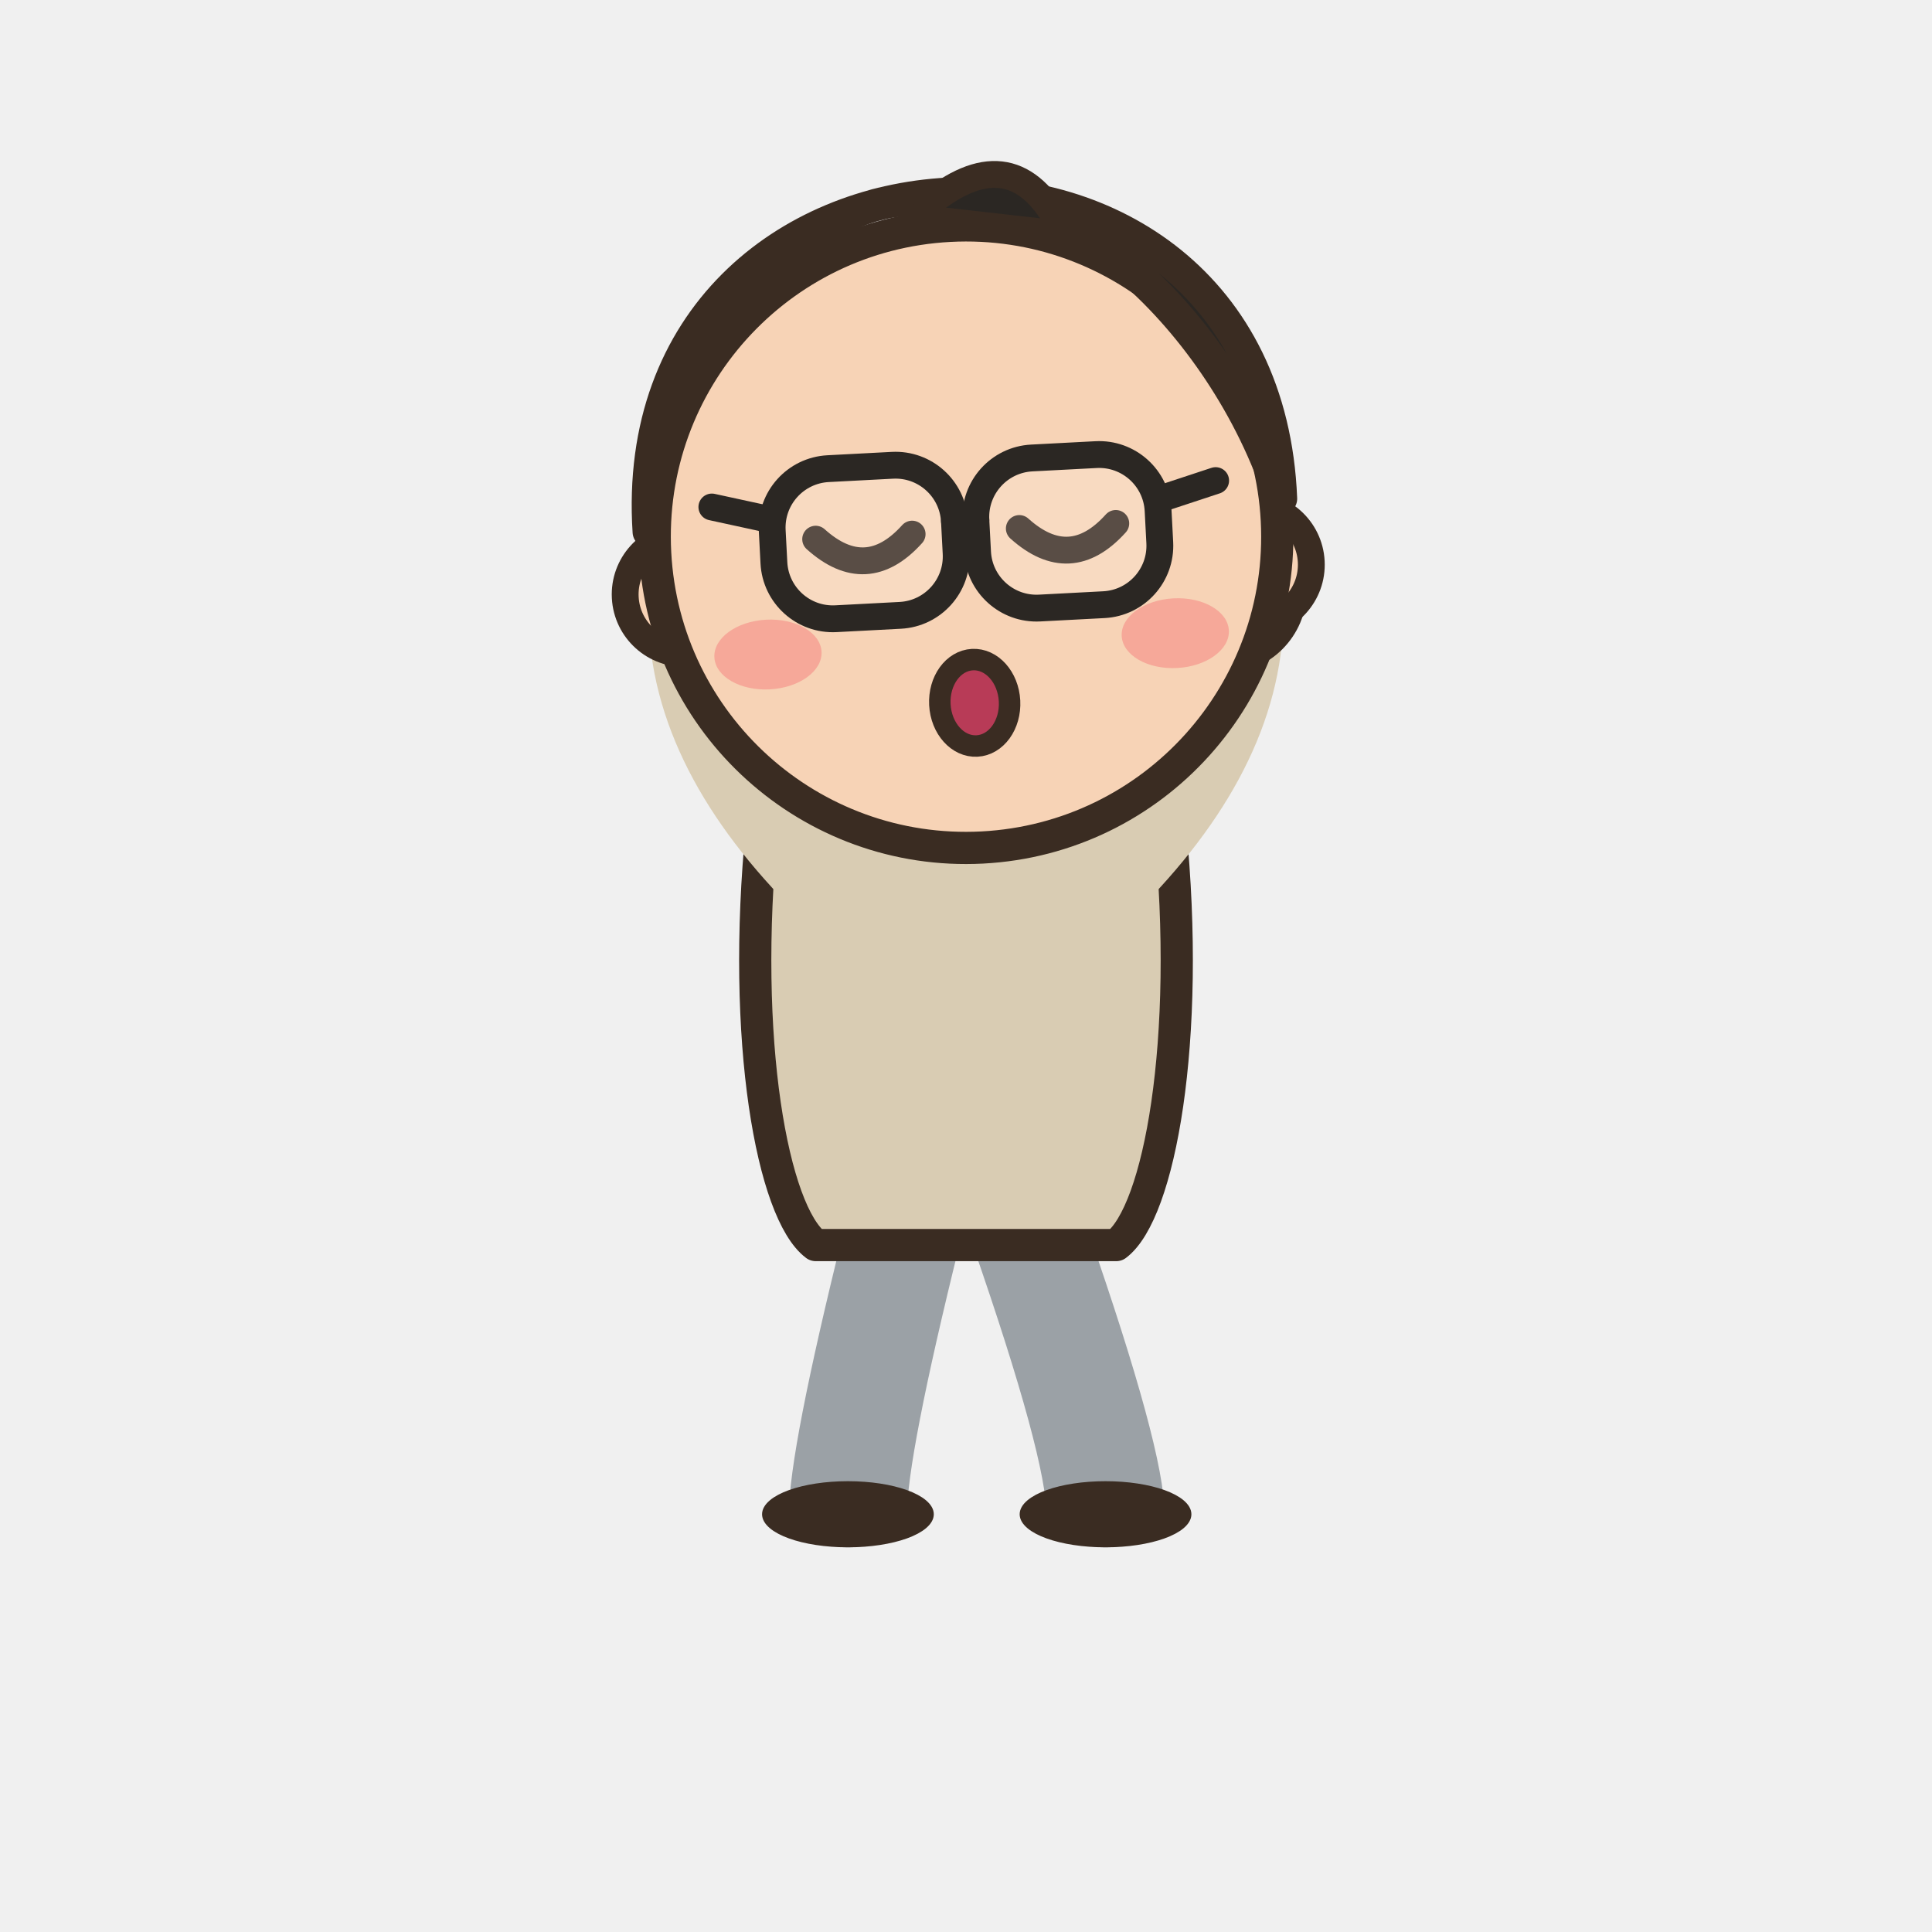
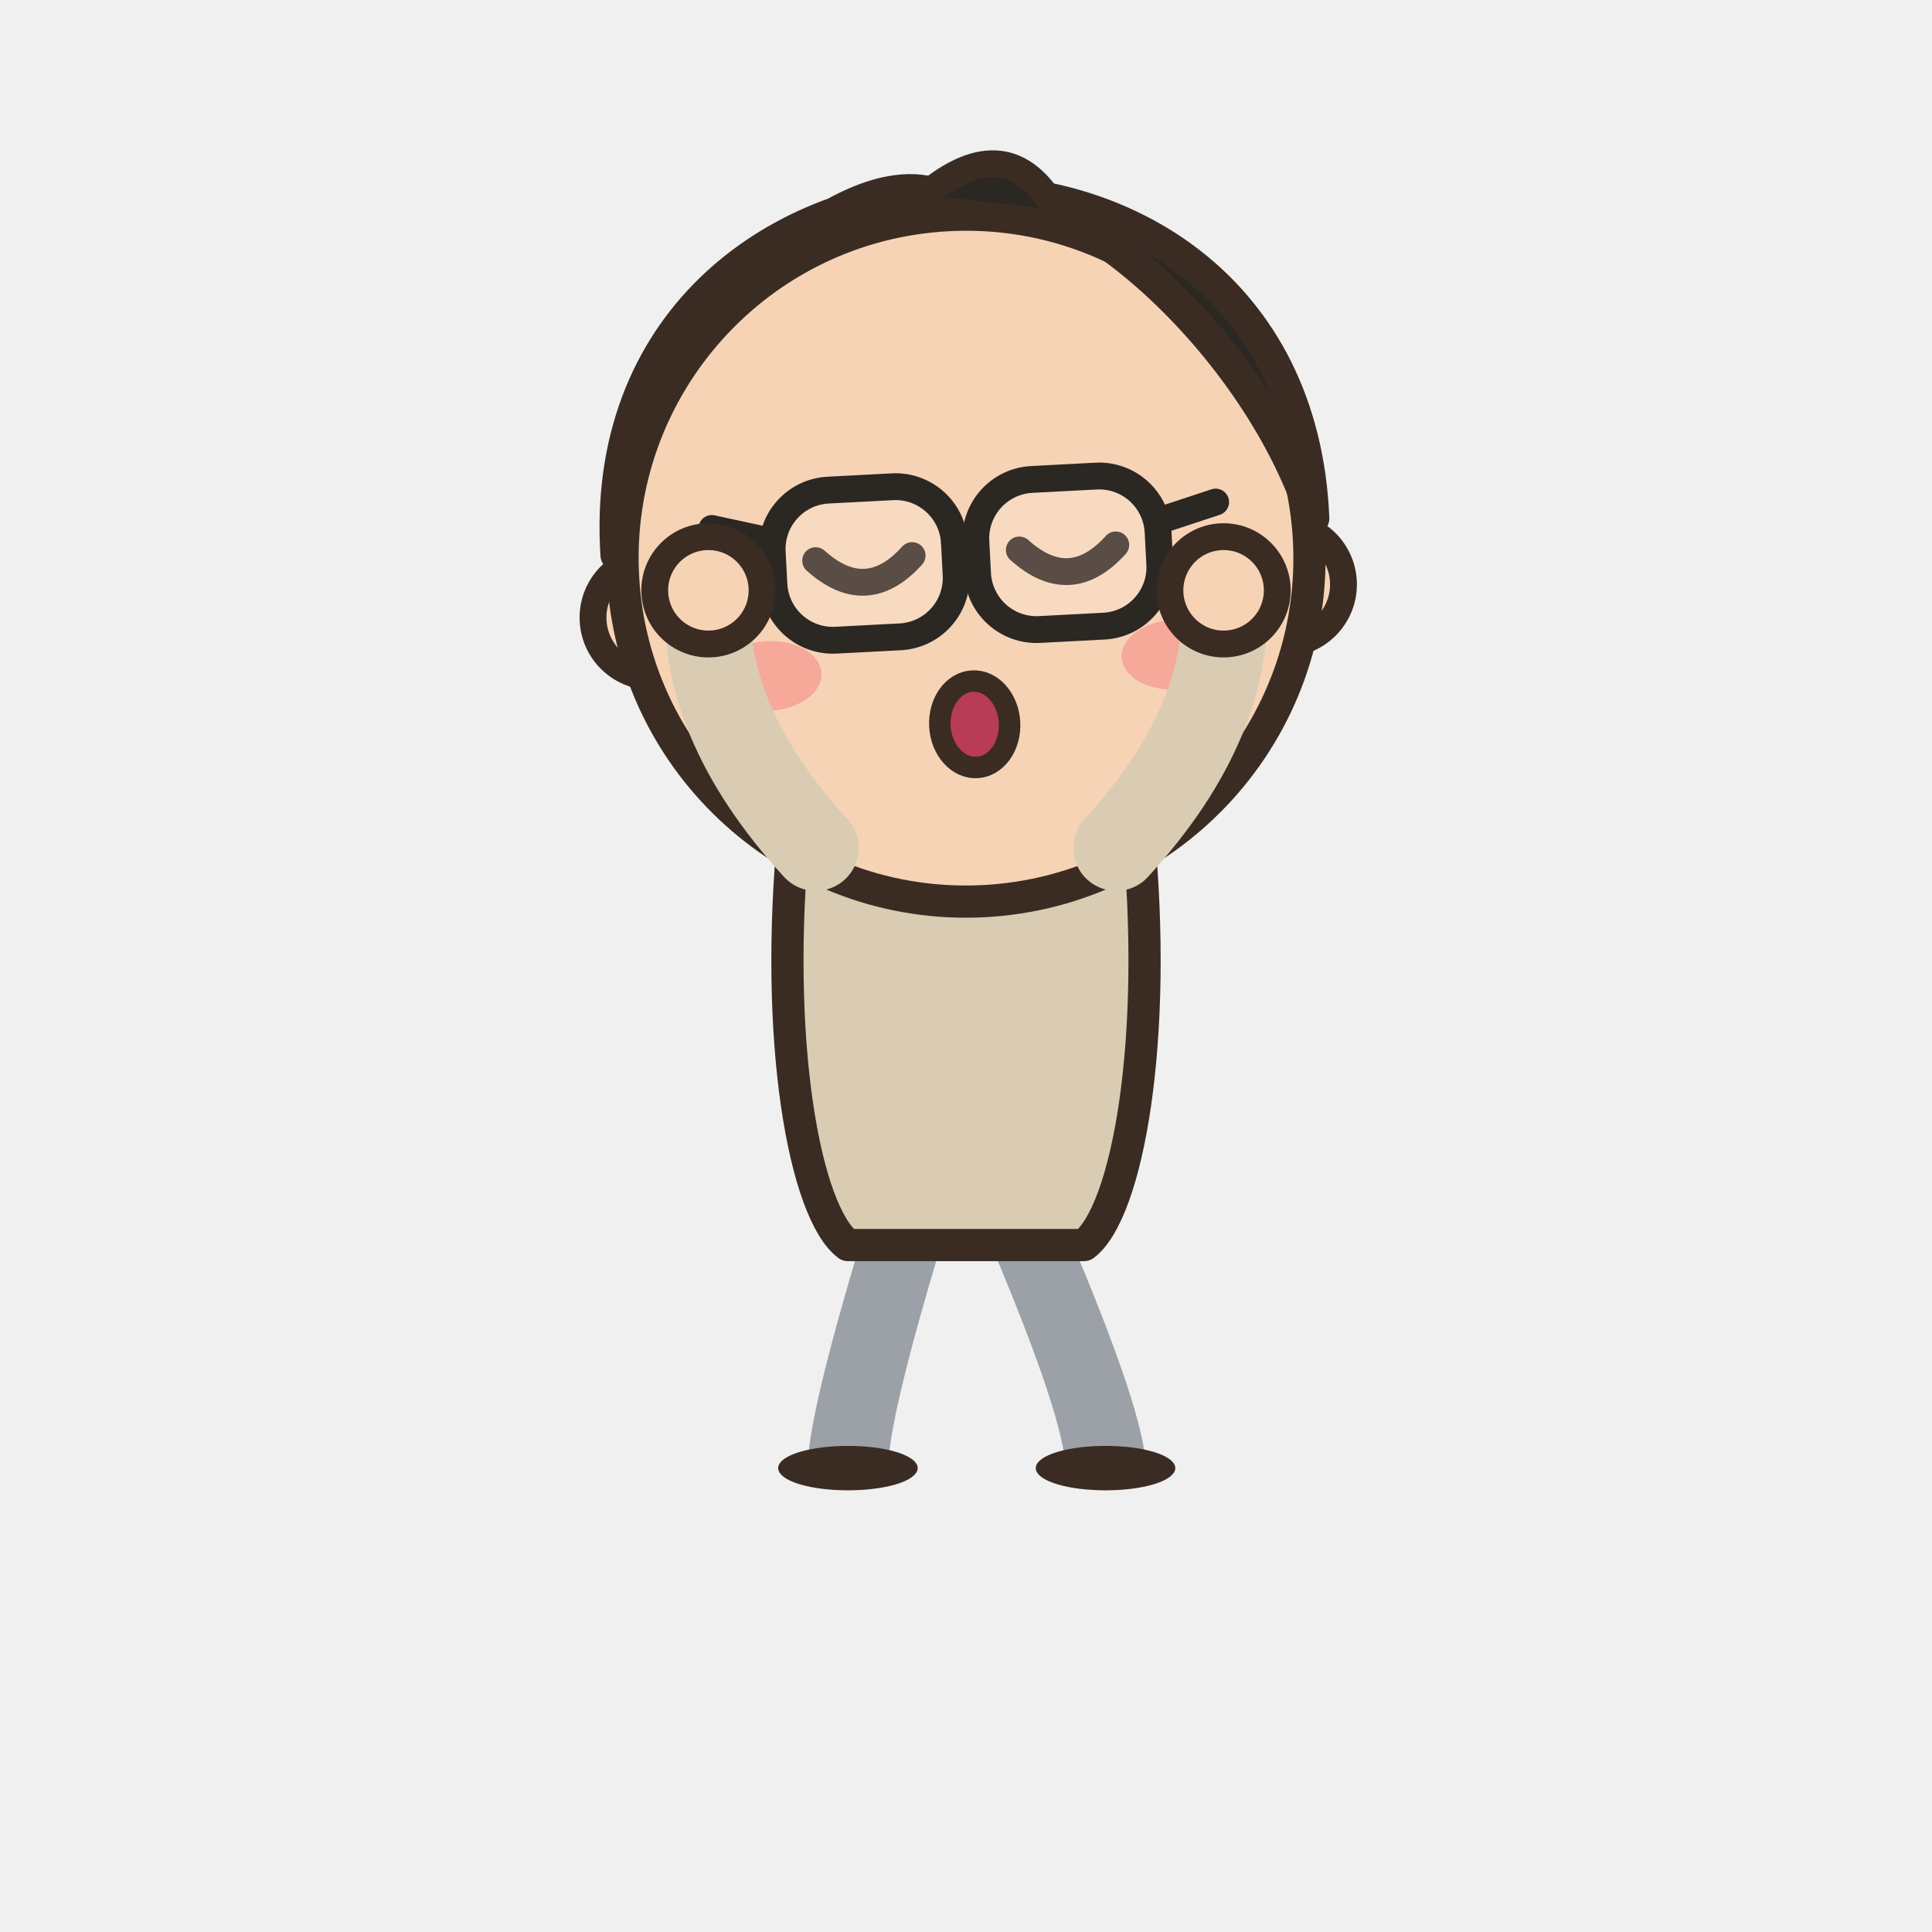
<svg xmlns="http://www.w3.org/2000/svg" viewBox="0 0 360 360" width="360" height="360">
  <g>
-     <g transform="translate(0 234) scale(1 0.56) translate(0 -234)">
-       <path d="M 168 228 Q 158 300 158 320" fill="none" stroke="#9BA1A6" stroke-width="22" stroke-linecap="round" />
+     <g transform="translate(0 234) scale(1 0.46) translate(0 -234)">
+       <path d="M 168 228 Q 158 300 158 320" fill="none" stroke="#9BA1A6" stroke-width="15" stroke-linecap="round" />
      <g transform="rotate(0 158 320)">
-         <ellipse cx="158" cy="320" rx="14" ry="9" fill="#3A2C22" stroke="#3A2C22" stroke-width="4" />
+         <ellipse cx="158" cy="320" rx="11" ry="7" fill="#3A2C22" stroke="#3A2C22" stroke-width="4" />
      </g>
-       <path d="M 192 228 Q 206 300 206 320" fill="none" stroke="#9BA1A6" stroke-width="22" stroke-linecap="round" />
+       <path d="M 192 228 Q 206 300 206 320" fill="none" stroke="#9BA1A6" stroke-width="15" stroke-linecap="round" />
      <g transform="rotate(0 206 320)">
-         <ellipse cx="206" cy="320" rx="14" ry="9" fill="#3A2C22" stroke="#3A2C22" stroke-width="4" />
+         <ellipse cx="206" cy="320" rx="11" ry="7" fill="#3A2C22" stroke="#3A2C22" stroke-width="4" />
      </g>
    </g>
-     <path d="M 142 154 C 138 194, 144 226, 152 232 L 208 232 C 216 226, 222 194, 218 154 C 196 142, 164 142, 142 154 Z" fill="#D9CCB3" stroke="#3A2C22" stroke-width="6" stroke-linejoin="round" stroke-linecap="round" />
-     <path d="M 152 158 Q 130 134 132 110" fill="none" stroke="#D9CCB3" stroke-width="22" stroke-linecap="round" />
-     <circle cx="132" cy="110" r="13" fill="#F7D3B6" stroke="#3A2C22" stroke-width="5" stroke-linejoin="round" />
-     <path d="M 208 158 Q 230 134 228 110" fill="none" stroke="#D9CCB3" stroke-width="22" stroke-linecap="round" />
-     <circle cx="228" cy="110" r="13" fill="#F7D3B6" stroke="#3A2C22" stroke-width="5" stroke-linejoin="round" />
-     <g transform="rotate(-3 180 100)">
-       <circle cx="127" cy="108" r="11" fill="#F7D3B6" stroke="#3A2C22" stroke-width="5" stroke-linejoin="round" stroke-linecap="round" />
-       <circle cx="233" cy="108" r="11" fill="#F7D3B6" stroke="#3A2C22" stroke-width="5" stroke-linejoin="round" stroke-linecap="round" />
-       <circle cx="180" cy="100" r="58" fill="#F7D3B6" stroke="#3A2C22" stroke-width="6" stroke-linejoin="round" stroke-linecap="round" />
-       <path d="M 121 96 C 120 16, 240 16, 239 96 C 230 62, 200 32, 178 38 C 158 30, 122 64, 121 96 Z" fill="#2B2723" stroke="#3A2C22" stroke-width="6" stroke-linejoin="round" stroke-linecap="round" />
-       <path d="M 176 38 q 16 -12 24 4" fill="#2B2723" stroke="#3A2C22" stroke-width="5" stroke-linejoin="round" stroke-linecap="round" />
-       <path d="M 152 99 Q 161 108 170 99" fill="none" stroke="#3A2C22" stroke-width="5" stroke-linejoin="round" stroke-linecap="round" />
-       <path d="M 190 99 Q 199 108 208 99" fill="none" stroke="#3A2C22" stroke-width="5" stroke-linejoin="round" stroke-linecap="round" />
-       <rect x="144" y="86" width="34" height="28" rx="11" fill="#FFFFFF" fill-opacity="0.16" stroke="#2B2723" stroke-width="5" stroke-linejoin="round" />
-       <rect x="182" y="86" width="34" height="28" rx="11" fill="#FFFFFF" fill-opacity="0.16" stroke="#2B2723" stroke-width="5" stroke-linejoin="round" />
-       <path d="M 178 97 L 182 97" stroke="#2B2723" stroke-width="5" stroke-linecap="round" />
-       <path d="M 144 95 l -11 -3" stroke="#2B2723" stroke-width="5" stroke-linecap="round" />
-       <path d="M 216 95 l 11 -3" stroke="#2B2723" stroke-width="5" stroke-linecap="round" />
-       <ellipse cx="142" cy="120" rx="10" ry="6.5" fill="#F58C86" opacity="0.6" />
-       <ellipse cx="218" cy="120" rx="10" ry="6.5" fill="#F58C86" opacity="0.6" />
-       <ellipse cx="180" cy="131" rx="6.5" ry="8.06" fill="#B83B57" stroke="#3A2C22" stroke-width="4" stroke-linejoin="round" stroke-linecap="round" />
+     <path d="M 148 154 C 144 194, 150 226, 158 232 L 202 232 C 210 226, 216 194, 212 154 C 196 142, 164 142, 148 154 Z" fill="#D9CCB3" stroke="#3A2C22" stroke-width="6" stroke-linejoin="round" stroke-linecap="round" />
+     <g transform="rotate(-3 180 104)">
+       <circle cx="121" cy="112" r="11" fill="#F7D3B6" stroke="#3A2C22" stroke-width="5" stroke-linejoin="round" stroke-linecap="round" />
+       <circle cx="239" cy="112" r="11" fill="#F7D3B6" stroke="#3A2C22" stroke-width="5" stroke-linejoin="round" stroke-linecap="round" />
+       <circle cx="180" cy="104" r="64" fill="#F7D3B6" stroke="#3A2C22" stroke-width="6" stroke-linejoin="round" stroke-linecap="round" />
+       <path d="M 115 100 C 114 14, 246 14, 245 100 C 236 66, 200 30, 178 36 C 158 28, 116 68, 115 100 Z" fill="#2B2723" stroke="#3A2C22" stroke-width="6" stroke-linejoin="round" stroke-linecap="round" />
+       <path d="M 176 36 q 16 -12 24 4" fill="#2B2723" stroke="#3A2C22" stroke-width="5" stroke-linejoin="round" stroke-linecap="round" />
+       <path d="M 152 103 Q 161 112 170 103" fill="none" stroke="#3A2C22" stroke-width="5" stroke-linejoin="round" stroke-linecap="round" />
+       <path d="M 190 103 Q 199 112 208 103" fill="none" stroke="#3A2C22" stroke-width="5" stroke-linejoin="round" stroke-linecap="round" />
+       <rect x="144" y="90" width="34" height="28" rx="11" fill="#FFFFFF" fill-opacity="0.16" stroke="#2B2723" stroke-width="5" stroke-linejoin="round" />
+       <rect x="182" y="90" width="34" height="28" rx="11" fill="#FFFFFF" fill-opacity="0.16" stroke="#2B2723" stroke-width="5" stroke-linejoin="round" />
+       <path d="M 178 101 L 182 101" stroke="#2B2723" stroke-width="5" stroke-linecap="round" />
+       <path d="M 144 99 l -11 -3" stroke="#2B2723" stroke-width="5" stroke-linecap="round" />
+       <path d="M 216 99 l 11 -3" stroke="#2B2723" stroke-width="5" stroke-linecap="round" />
+       <ellipse cx="142" cy="124" rx="10" ry="6.5" fill="#F58C86" opacity="0.6" />
+       <ellipse cx="218" cy="124" rx="10" ry="6.5" fill="#F58C86" opacity="0.6" />
+       <ellipse cx="180" cy="135" rx="6.5" ry="8.06" fill="#B83B57" stroke="#3A2C22" stroke-width="4" stroke-linejoin="round" stroke-linecap="round" />
    </g>
+     <path d="M 152 158 Q 130 134 132 110" fill="none" stroke="#D9CCB3" stroke-width="16" stroke-linecap="round" />
+     <circle cx="132" cy="110" r="10" fill="#F7D3B6" stroke="#3A2C22" stroke-width="5" stroke-linejoin="round" />
+     <path d="M 208 158 Q 230 134 228 110" fill="none" stroke="#D9CCB3" stroke-width="16" stroke-linecap="round" />
+     <circle cx="228" cy="110" r="10" fill="#F7D3B6" stroke="#3A2C22" stroke-width="5" stroke-linejoin="round" />
  </g>
</svg>
